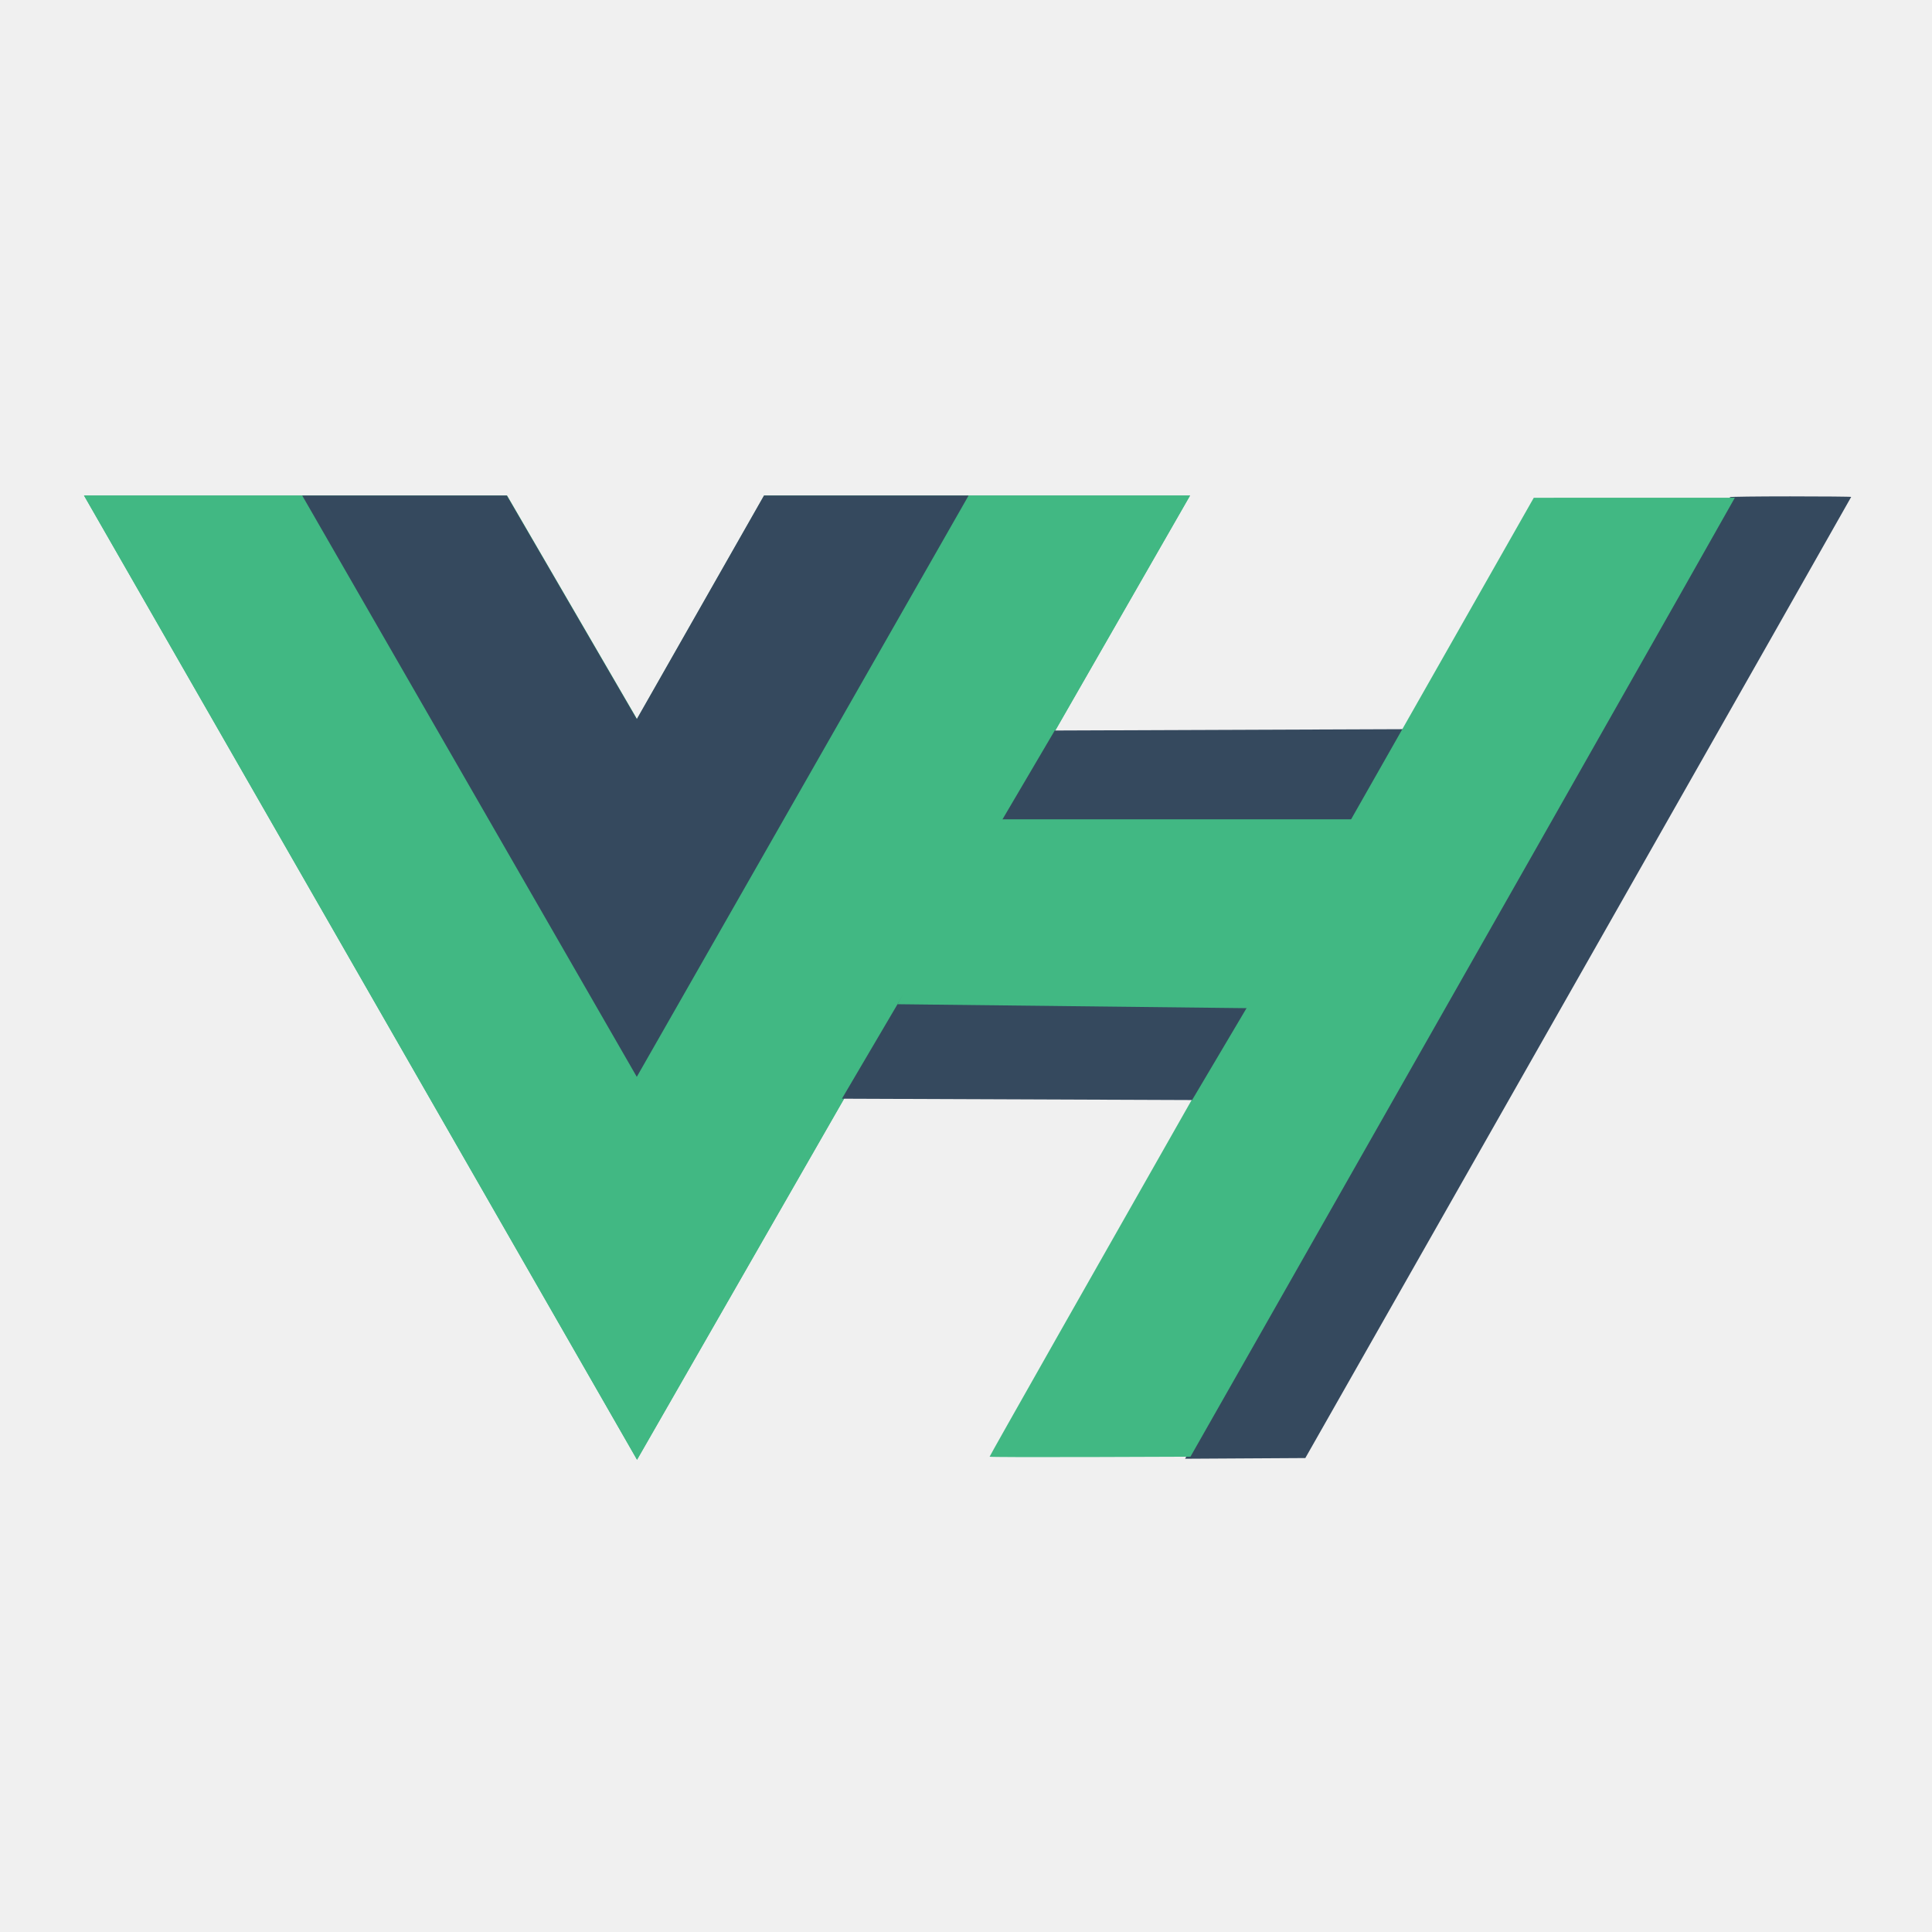
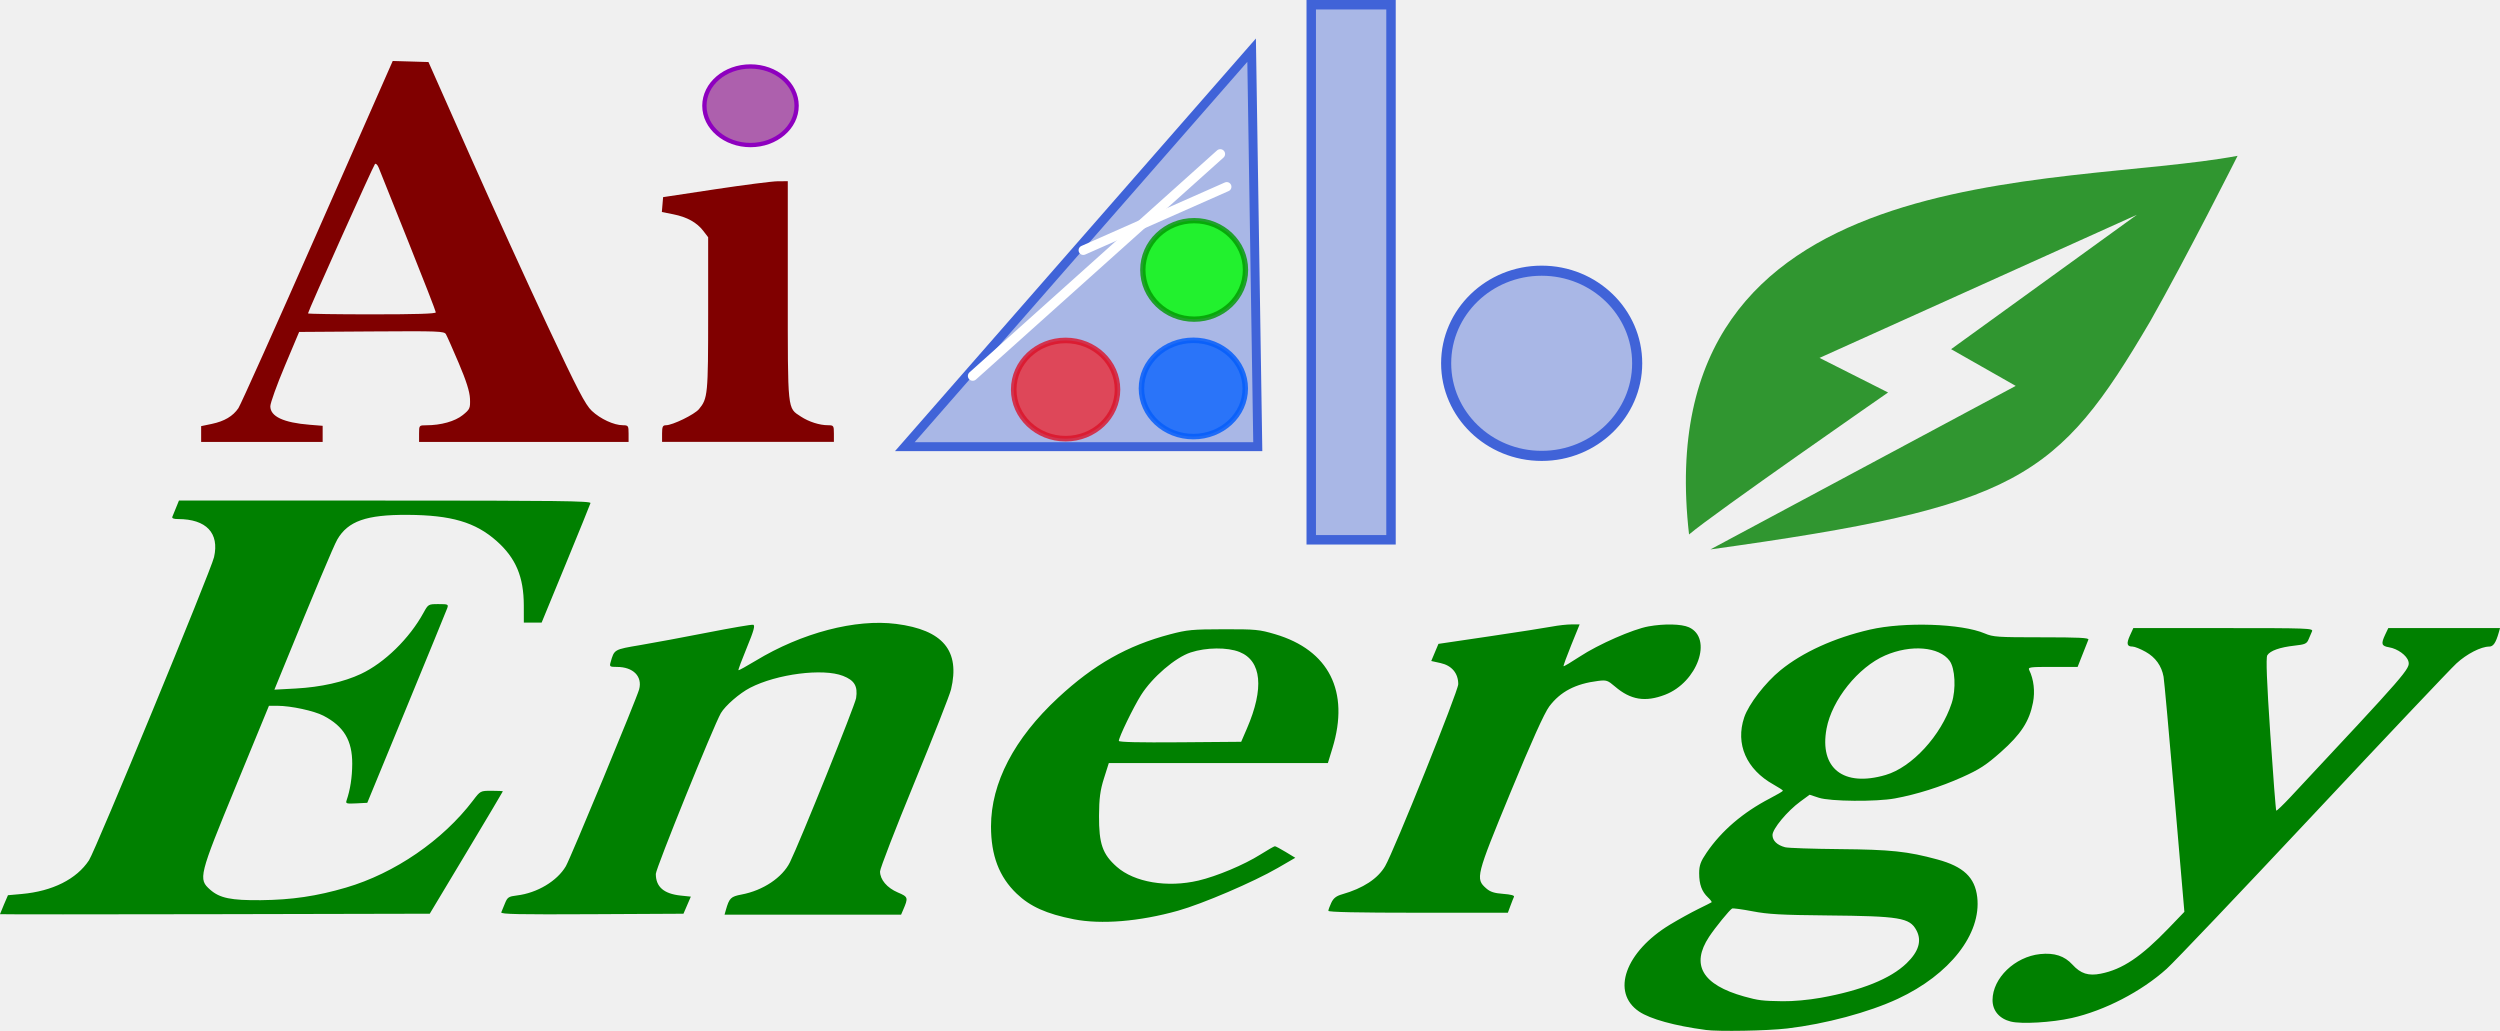
- <svg xmlns="http://www.w3.org/2000/svg" width="1200" height="1200" class="icon" viewBox="0 0 3280.944 2800">
-   <path fill="#41b883" d="M1645.332 601.004h375.675L1081.82 2238.478 142.636 601.004h718.477l220.708 379.704 216.013-379.704z" />
-   <path fill="#41b883" d="M142.636 601.004l939.185 1637.474 939.186-1637.474h-375.675l-563.51 982.484-568.208-982.484z" />
-   <path fill="#35495e" d="M513.188 601.004l568.207 987.23 563.511-987.23h-347.498l-216.013 379.704-220.708-379.704zM1607.792 1311.83l594.678 2.293 187.353-316.325-598.662 2.292zM2198.506 1909.57C2867.436 732.7 2939.502 605.426 2937.874 603.78c-.715-.723 45.303-1.314 102.262-1.314s103.562.428 103.562.951c0 .523-208.57 367.978-463.491 816.567L2216.715 2235.6l-102.1.596-102.102.596z" />
-   <path fill="#41b883" d="M1680.563 2233.328c0-1.34 168.208-298.145 440.375-777.048a4135645.775 4135645.775 0 00337.619-594.19l146.13-257.25 170.746-.04 170.747-.04-5.536 9.741c-3.044 5.358-43.727 77.302-90.407 159.875-85.356 150.992-337.562 595.163-656.602 1156.373l-172 302.559-170.536.588c-93.795.322-170.536.069-170.536-.567z" />
-   <path fill="#35495e" d="M1429.783 1625.351l594.679 2.292 187.353-316.324-598.662 2.292z" />
-   <path fill="#41b883" d="M1524.207 1464.903l608.285 6.877 173.746-320.909h-619.072z" />
+ <svg xmlns="http://www.w3.org/2000/svg" width="111.162mm" height="45.835mm" viewBox="0 0 111.162 45.835" version="1.1" id="svg5" xml:space="preserve">
+   <defs id="defs2" />
+   <g id="layer1" transform="translate(-34.18005,-90.71847)">
+     <g id="g6173" transform="translate(3.086963,58.27812)">
+       <path style="fill:#008000;fill-opacity:1;stroke-width:0.088" d="m 106.926,78.234 c -1.367,-0.181 -2.455,-0.482 -2.95,-0.815 -1.264,-0.851 -0.615,-2.666 1.384,-3.872 0.375,-0.226 0.933,-0.534 1.24,-0.685 0.307,-0.151 0.577,-0.286 0.598,-0.302 0.021,-0.015 -0.049,-0.111 -0.157,-0.213 -0.278,-0.262 -0.395,-0.581 -0.395,-1.078 0,-0.348 0.064,-0.524 0.332,-0.917 0.664,-0.973 1.613,-1.786 2.811,-2.409 0.319,-0.166 0.581,-0.32 0.582,-0.343 9.3e-4,-0.023 -0.187,-0.146 -0.417,-0.274 -1.211,-0.675 -1.704,-1.803 -1.305,-2.988 0.197,-0.584 0.936,-1.544 1.617,-2.098 0.981,-0.799 2.393,-1.441 3.971,-1.804 1.539,-0.354 4.079,-0.269 5.11,0.171 0.371,0.158 0.563,0.171 2.524,0.171 1.659,0 2.114,0.022 2.082,0.103 -0.023,0.057 -0.14,0.352 -0.26,0.658 l -0.219,0.555 h -1.111 c -1.022,0 -1.105,0.011 -1.04,0.144 0.201,0.411 0.263,0.947 0.166,1.445 -0.161,0.83 -0.535,1.406 -1.427,2.196 -0.656,0.581 -0.954,0.775 -1.724,1.12 -0.964,0.432 -2.014,0.763 -2.981,0.942 -0.838,0.155 -2.884,0.137 -3.39,-0.029 l -0.409,-0.134 -0.414,0.303 c -0.583,0.427 -1.237,1.214 -1.237,1.49 0,0.249 0.202,0.445 0.559,0.542 0.128,0.035 1.218,0.072 2.422,0.083 2.276,0.02 3.029,0.1 4.351,0.46 1.16,0.316 1.668,0.796 1.771,1.673 0.192,1.638 -1.221,3.448 -3.53,4.523 -1.294,0.602 -3.224,1.12 -4.919,1.319 -0.886,0.104 -3.049,0.143 -3.635,0.065 z m 5.131,-1.428 c 1.808,-0.325 3.096,-0.844 3.812,-1.534 0.543,-0.524 0.686,-1.007 0.435,-1.47 -0.3,-0.555 -0.726,-0.626 -3.975,-0.657 -2.029,-0.019 -2.618,-0.052 -3.307,-0.184 -0.461,-0.088 -0.871,-0.144 -0.91,-0.124 -0.111,0.057 -0.752,0.845 -1.025,1.258 -0.823,1.249 -0.301,2.135 1.562,2.655 0.628,0.175 0.804,0.197 1.709,0.21 0.463,0.007 1.15,-0.056 1.699,-0.154 z m 2.881,-9.907 c 1.171,-0.343 2.465,-1.751 2.937,-3.195 0.201,-0.613 0.153,-1.55 -0.095,-1.884 -0.466,-0.628 -1.723,-0.731 -2.864,-0.235 -1.201,0.522 -2.367,1.976 -2.605,3.25 -0.33,1.767 0.749,2.615 2.627,2.064 z m 5.567,10.966 c -0.513,-0.128 -0.816,-0.486 -0.814,-0.961 0.005,-0.972 0.992,-1.923 2.118,-2.041 0.629,-0.066 1.082,0.082 1.433,0.467 0.368,0.404 0.71,0.514 1.26,0.405 0.961,-0.19 1.791,-0.746 3.017,-2.02 l 0.702,-0.73 -0.438,-5.095 c -0.241,-2.802 -0.46,-5.214 -0.487,-5.359 -0.089,-0.485 -0.361,-0.863 -0.795,-1.106 -0.231,-0.13 -0.494,-0.235 -0.583,-0.235 -0.253,0 -0.283,-0.125 -0.119,-0.488 l 0.152,-0.334 h 4.006 c 3.778,0 4.002,0.008 3.94,0.144 -0.036,0.079 -0.106,0.242 -0.155,0.361 -0.078,0.189 -0.159,0.225 -0.619,0.275 -0.654,0.072 -1.091,0.226 -1.215,0.429 -0.065,0.107 -0.023,1.195 0.134,3.515 0.125,1.848 0.244,3.375 0.264,3.393 0.02,0.018 0.307,-0.257 0.638,-0.611 5.217,-5.58 5.325,-5.704 5.239,-6.026 -0.071,-0.266 -0.478,-0.562 -0.862,-0.626 -0.339,-0.057 -0.366,-0.15 -0.168,-0.569 l 0.135,-0.285 h 2.484 2.484 l -0.057,0.202 c -0.128,0.45 -0.243,0.62 -0.419,0.62 -0.369,0 -1.002,0.325 -1.465,0.752 -0.262,0.242 -3.128,3.269 -6.368,6.728 -3.241,3.458 -6.17,6.539 -6.511,6.846 -1.122,1.012 -2.766,1.863 -4.231,2.192 -0.879,0.197 -2.223,0.275 -2.698,0.157 z m -41.667,-4.55 c -1.213,-0.239 -1.94,-0.565 -2.538,-1.138 -0.78,-0.746 -1.142,-1.695 -1.142,-2.991 0,-1.931 1.03,-3.908 2.981,-5.718 1.598,-1.483 3.079,-2.322 4.984,-2.824 0.76,-0.2 0.983,-0.221 2.376,-0.224 1.427,-0.003 1.591,0.013 2.289,0.219 2.398,0.708 3.324,2.543 2.554,5.062 l -0.205,0.669 H 85.266 80.396 l -0.215,0.678 c -0.168,0.529 -0.216,0.895 -0.22,1.664 -0.006,1.248 0.155,1.71 0.79,2.271 0.782,0.69 2.246,0.937 3.63,0.612 0.817,-0.192 2.031,-0.702 2.75,-1.155 0.325,-0.204 0.617,-0.372 0.65,-0.372 0.033,0 0.25,0.116 0.483,0.257 l 0.424,0.257 -0.78,0.452 c -1.075,0.623 -3.348,1.597 -4.438,1.902 -1.717,0.481 -3.413,0.619 -4.633,0.379 z m 7.7,-8.483 c 0.773,-1.787 0.654,-3.007 -0.331,-3.402 -0.537,-0.215 -1.481,-0.206 -2.171,0.021 -0.685,0.225 -1.707,1.103 -2.206,1.894 -0.343,0.545 -0.988,1.875 -0.988,2.038 0,0.057 0.901,0.077 2.72,0.063 l 2.72,-0.022 z m -55.445,8.257 c 4.2e-5,-0.011 0.08,-0.206 0.177,-0.432 l 0.177,-0.411 0.613,-0.055 c 1.366,-0.122 2.439,-0.66 2.991,-1.5 0.291,-0.443 5.426,-12.891 5.559,-13.475 0.245,-1.074 -0.343,-1.696 -1.602,-1.696 -0.197,0 -0.28,-0.034 -0.251,-0.103 0.024,-0.057 0.1,-0.241 0.168,-0.411 l 0.125,-0.308 h 9.165 c 7.668,0 9.16,0.018 9.134,0.112 -0.017,0.061 -0.512,1.282 -1.101,2.712 l -1.071,2.601 -0.396,1.6e-4 -0.396,1.7e-4 -0.001,-0.76 c -0.002,-1.273 -0.354,-2.109 -1.209,-2.867 -0.946,-0.838 -2.016,-1.152 -3.96,-1.163 -1.833,-0.01 -2.651,0.278 -3.126,1.099 -0.155,0.268 -1.012,2.308 -2.429,5.778 l -0.366,0.896 0.957,-0.052 c 1.109,-0.061 2.127,-0.289 2.891,-0.648 1.047,-0.492 2.154,-1.573 2.78,-2.715 0.212,-0.386 0.219,-0.39 0.668,-0.39 0.428,0 0.45,0.011 0.388,0.185 -0.036,0.102 -0.851,2.09 -1.81,4.418 l -1.744,4.233 -0.487,0.025 c -0.432,0.022 -0.481,0.009 -0.436,-0.123 0.165,-0.48 0.251,-1.033 0.254,-1.636 0.004,-1.038 -0.372,-1.667 -1.28,-2.139 -0.42,-0.218 -1.441,-0.439 -2.044,-0.441 l -0.379,-10e-4 -1.463,3.555 c -1.657,4.027 -1.688,4.149 -1.15,4.624 0.424,0.374 0.929,0.478 2.256,0.465 1.374,-0.014 2.48,-0.177 3.785,-0.56 2.163,-0.634 4.299,-2.099 5.646,-3.872 0.327,-0.431 0.329,-0.432 0.827,-0.432 0.275,0 0.499,0.011 0.499,0.024 0,0.013 -0.731,1.243 -1.625,2.733 l -1.625,2.709 -9.555,0.021 c -5.255,0.011 -9.554,0.011 -9.554,0 z m 22.289,-0.082 c 0.024,-0.057 0.098,-0.238 0.165,-0.402 0.109,-0.269 0.163,-0.304 0.534,-0.349 0.896,-0.108 1.787,-0.641 2.172,-1.298 0.205,-0.35 3.149,-7.455 3.259,-7.864 0.155,-0.576 -0.263,-0.999 -0.987,-0.999 -0.315,0 -0.337,-0.015 -0.283,-0.202 0.165,-0.582 0.145,-0.57 1.327,-0.77 0.608,-0.103 1.956,-0.354 2.995,-0.558 1.04,-0.204 1.948,-0.36 2.018,-0.345 0.097,0.02 0.03,0.263 -0.278,1.01 -0.223,0.541 -0.393,0.995 -0.376,1.01 0.016,0.014 0.36,-0.174 0.764,-0.419 2.052,-1.244 4.448,-1.871 6.254,-1.638 2.077,0.267 2.846,1.19 2.434,2.916 -0.057,0.24 -0.791,2.105 -1.63,4.145 -0.839,2.04 -1.526,3.815 -1.526,3.945 5.59e-4,0.364 0.309,0.729 0.79,0.934 0.464,0.198 0.473,0.229 0.236,0.778 l -0.09,0.209 h -3.925 -3.925 l 0.057,-0.202 c 0.153,-0.538 0.218,-0.602 0.705,-0.694 0.952,-0.18 1.81,-0.754 2.146,-1.434 0.432,-0.875 2.895,-6.984 2.942,-7.3 0.08,-0.53 -0.072,-0.788 -0.583,-0.987 -0.89,-0.347 -2.94,-0.085 -4.13,0.529 -0.469,0.242 -1.106,0.795 -1.301,1.129 -0.318,0.548 -2.892,6.907 -2.892,7.147 0,0.577 0.355,0.885 1.109,0.964 l 0.448,0.047 -0.164,0.38 -0.164,0.38 -4.072,0.021 c -3.245,0.017 -4.063,4.1e-4 -4.028,-0.082 z m 36.776,-0.065 c 0,-0.047 0.059,-0.209 0.131,-0.361 0.097,-0.206 0.222,-0.302 0.489,-0.378 0.925,-0.264 1.58,-0.693 1.904,-1.248 0.394,-0.675 3.253,-7.788 3.252,-8.094 -5.6e-4,-0.484 -0.287,-0.827 -0.784,-0.937 l -0.417,-0.092 0.16,-0.381 0.16,-0.381 2.28,-0.337 c 1.254,-0.186 2.502,-0.38 2.774,-0.433 0.272,-0.052 0.658,-0.095 0.859,-0.095 h 0.365 l -0.372,0.916 c -0.205,0.504 -0.358,0.928 -0.342,0.942 0.016,0.015 0.342,-0.179 0.724,-0.43 0.822,-0.541 2.358,-1.215 3.051,-1.34 0.705,-0.127 1.473,-0.11 1.801,0.04 1.071,0.489 0.379,2.444 -1.061,2.998 -0.884,0.34 -1.533,0.233 -2.232,-0.367 -0.319,-0.273 -0.378,-0.293 -0.745,-0.247 -1.01,0.126 -1.677,0.475 -2.175,1.136 -0.216,0.287 -0.793,1.567 -1.728,3.836 -1.532,3.715 -1.56,3.825 -1.074,4.253 0.178,0.157 0.359,0.215 0.756,0.244 0.337,0.025 0.507,0.071 0.478,0.13 -0.024,0.051 -0.096,0.231 -0.158,0.401 l -0.114,0.308 h -3.991 c -2.681,0 -3.991,-0.028 -3.991,-0.085 z" id="path1584" />
+       <path style="fill:#800000;fill-opacity:1;stroke-width:0.088" d="m 40.037,51.738 v -0.35 l 0.47,-0.098 c 0.564,-0.118 0.945,-0.344 1.187,-0.702 0.099,-0.146 1.683,-3.679 3.52,-7.851 l 3.341,-7.585 0.795,0.023 0.795,0.024 1.824,4.11 c 1.003,2.26 2.559,5.677 3.458,7.592 1.35,2.878 1.694,3.539 1.982,3.809 0.383,0.359 0.98,0.636 1.378,0.638 0.241,0.002 0.256,0.023 0.256,0.372 v 0.37 h -4.658 -4.658 v -0.37 c 0,-0.367 0.003,-0.37 0.321,-0.37 0.652,0 1.279,-0.176 1.624,-0.455 0.315,-0.255 0.335,-0.302 0.319,-0.723 -0.012,-0.314 -0.164,-0.796 -0.501,-1.588 -0.266,-0.626 -0.522,-1.203 -0.569,-1.283 -0.079,-0.135 -0.309,-0.143 -3.306,-0.123 l -3.221,0.022 -0.64,1.521 c -0.352,0.836 -0.64,1.638 -0.641,1.782 -0.003,0.454 0.581,0.73 1.745,0.824 l 0.582,0.047 v 0.359 0.359 H 42.738 40.037 Z m 10.434,-5.41 c 0,-0.049 -0.55,-1.464 -1.223,-3.144 -0.673,-1.68 -1.265,-3.159 -1.316,-3.287 -0.051,-0.128 -0.126,-0.202 -0.166,-0.164 -0.069,0.064 -2.978,6.551 -2.978,6.642 0,0.024 1.279,0.043 2.841,0.043 1.978,0 2.841,-0.027 2.841,-0.089 z m 10.061,5.391 c 0,-0.304 0.03,-0.37 0.171,-0.37 0.293,0 1.271,-0.477 1.47,-0.717 0.391,-0.47 0.408,-0.647 0.408,-4.215 v -3.428 l -0.212,-0.277 c -0.289,-0.379 -0.727,-0.622 -1.336,-0.743 l -0.511,-0.101 0.028,-0.331 0.028,-0.331 2.329,-0.352 c 1.281,-0.193 2.528,-0.353 2.772,-0.354 l 0.443,-0.002 v 4.895 c 0,5.39 -0.023,5.173 0.582,5.57 0.356,0.233 0.83,0.385 1.202,0.385 0.253,0 0.266,0.018 0.266,0.37 v 0.37 h -3.82 -3.82 z" id="path1582" />
+       <ellipse style="fill:#800080;fill-opacity:0.6;stroke:#8e00bf;stroke-width:0.192;stroke-linecap:round;stroke-miterlimit:4;stroke-dasharray:none;stroke-opacity:1" id="path2307-1" cx="64.464" cy="37.143" rx="2.05" ry="1.747" />
+       <path style="fill:#008000;fill-opacity:0.8;fill-rule:nonzero;stroke:none;stroke-width:0.51" d="m 126.107,41.992 -8.258,5.974 2.873,1.633 -13.575,7.271 c 13.713,-1.904 15.425,-3.115 19.554,-10.14 1.61,-2.84 3.886,-7.361 3.886,-7.361 -7.88,1.474 -26.322,-0.111 -24.391,16.836 1.116,-0.948 8.85,-6.313 8.85,-6.313 l -3.048,-1.538 z" id="path7960" />
+       <path style="fill:#4062d8;fill-opacity:0.4;stroke:#4063d8;stroke-width:0.397;stroke-linecap:butt;stroke-linejoin:miter;stroke-miterlimit:4;stroke-dasharray:none;stroke-opacity:1" d="m 86.746,34.671 -15.42,17.63 15.694,-10e-6 z" id="path2254" />
+       <ellipse style="fill:#4062d8;fill-opacity:0.4;stroke:#4063d8;stroke-width:0.449;stroke-miterlimit:4;stroke-dasharray:none;stroke-opacity:1" id="ellipse2244" ry="4.117" rx="4.247" cy="48.594" cx="99.643" />
+       <rect style="fill:#4062d8;fill-opacity:0.4;stroke:#4063d8;stroke-width:0.42;stroke-linecap:round;stroke-miterlimit:4;stroke-dasharray:none;stroke-opacity:1" id="rect2246" width="3.547" height="23.793" x="89.397" y="32.65" />
+       <ellipse style="fill:#00ff00;fill-opacity:0.8;stroke:#009800;stroke-width:0.236;stroke-miterlimit:4;stroke-dasharray:none;stroke-opacity:0.8" id="path22" cx="84.191" cy="44.442" rx="2.282" ry="2.19" />
+       <ellipse style="fill:#ff0000;fill-opacity:0.61;stroke:#db1228;stroke-width:0.248;stroke-miterlimit:4;stroke-dasharray:none;stroke-opacity:0.8" id="circle24" cx="78.475" cy="49.762" rx="2.307" ry="2.184" />
+       <ellipse style="fill:#005dff;fill-opacity:0.75;stroke:#075efa;stroke-width:0.245;stroke-miterlimit:4;stroke-dasharray:none;stroke-opacity:0.851" id="circle26" cx="84.155" cy="49.713" rx="2.308" ry="2.141" />
+       <path style="fill:#ffffff;stroke:#ffffff;stroke-width:0.429;stroke-linecap:round;stroke-linejoin:miter;stroke-miterlimit:4;stroke-dasharray:none;stroke-opacity:1" d="M 74.344,49.157 85.352,39.288" id="path2201" />
+       <path style="fill:#ffffff;stroke:#ffffff;stroke-width:0.417;stroke-linecap:round;stroke-linejoin:miter;stroke-miterlimit:4;stroke-dasharray:none;stroke-opacity:1" d="M 79.261,43.568 85.64,40.745" id="path2203" />
+     </g>
+   </g>
</svg>
